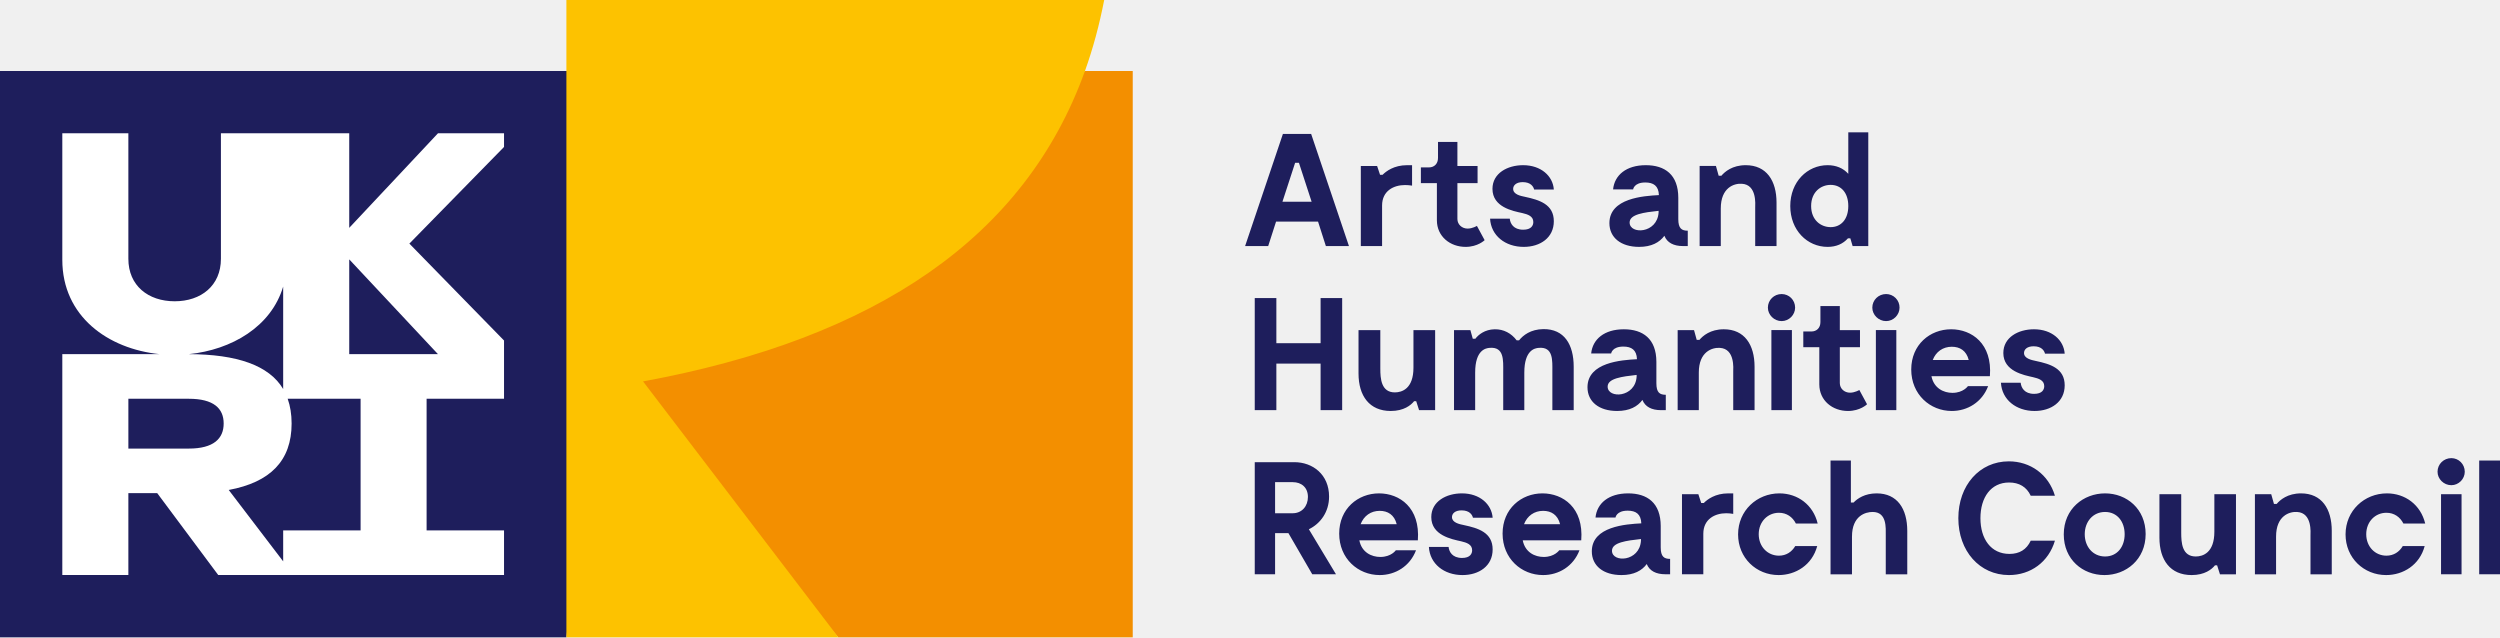
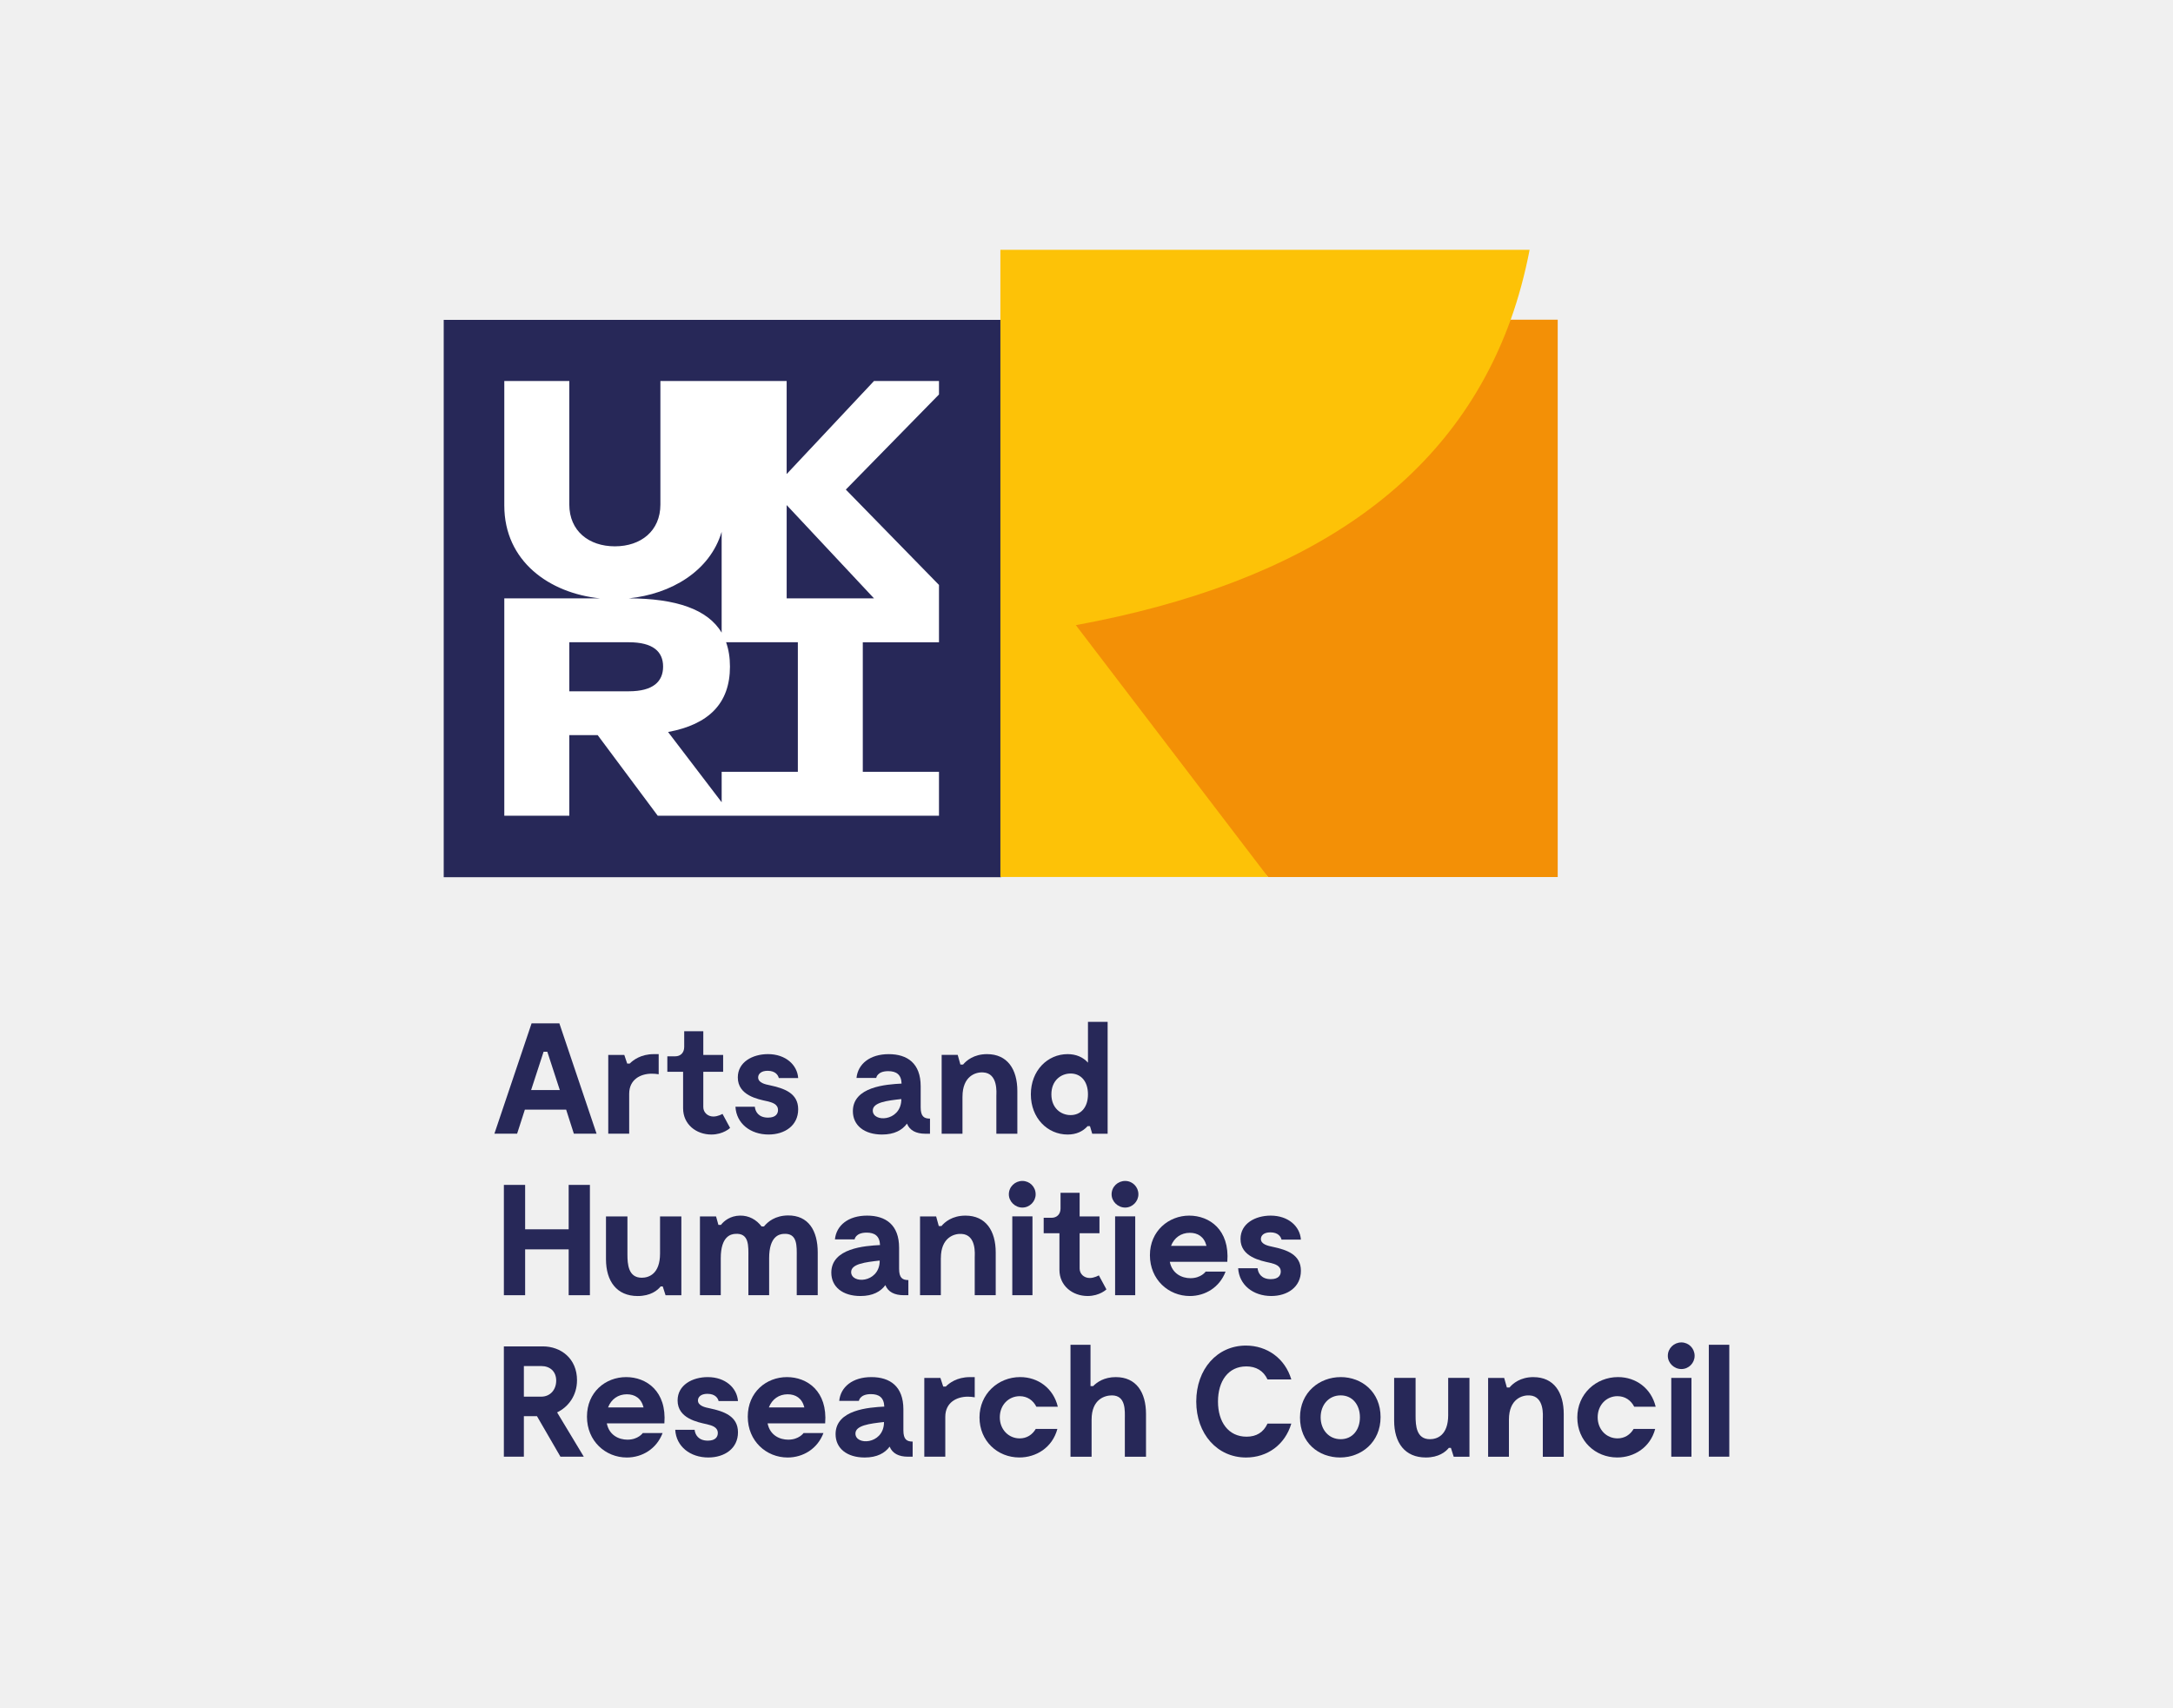
- <svg xmlns="http://www.w3.org/2000/svg" width="377.325" height="96.191">
-   <path d="M170.964 10.713h-7.21L92 57.566l34.527 38.625h44.437z" fill="#f38f00" />
-   <path d="M377.325 86.672h-3.14V69.508h3.14zm-5.803 0h-3.096V74.588h3.096zm-3.625-15.47c0-1.156.943-2.056 2.081-2.056 1.111 0 2.029.9 2.029 2.055 0 1.094-.918 2.029-2.029 2.029-1.138 0-2.081-.935-2.081-2.029m-7.762 15.594c-3.36 0-6.121-2.584-6.121-6.139 0-3.598 2.858-6.191 6.244-6.191 2.752 0 5.098 1.72 5.778 4.551h-3.29c-.512-.997-1.403-1.623-2.567-1.623-1.693 0-3.043 1.35-3.043 3.237 0 1.888 1.35 3.237 3.043 3.237 1.094 0 1.94-.556 2.47-1.446h3.307c-.767 2.875-3.263 4.374-5.821 4.374m-8.203-6.668v6.554h-3.21v-5.83c0-.415.29-3.458-2.029-3.581-1.138-.07-3.166.555-3.166 3.722v5.689h-3.193V74.588h2.46l.415 1.473h.406c.512-.608 1.65-1.596 3.678-1.596 3.122 0 4.64 2.328 4.64 5.662m-14.457-5.539v12.093h-2.416l-.433-1.359h-.317c-.485.609-1.552 1.473-3.528 1.473-3.22 0-4.86-2.267-4.86-5.653v-6.554h3.29v5.822c0 1.499.115 3.58 2.196 3.58 1.067 0 2.805-.555 2.805-3.722v-5.68Zm-16.802 6.042c0-1.887-1.111-3.36-2.955-3.36-1.834 0-3.069 1.473-3.069 3.36 0 1.888 1.235 3.36 3.07 3.36 1.843 0 2.954-1.472 2.954-3.36m-9.19.026c0-3.872 2.998-6.191 6.235-6.191 3.264 0 6.122 2.346 6.122 6.139 0 3.845-2.955 6.191-6.219 6.191-3.28 0-6.138-2.346-6.138-6.139m-1.332.944c-.962 3.237-3.67 5.195-6.942 5.195-4.418 0-7.638-3.625-7.638-8.582 0-4.957 3.193-8.582 7.62-8.582 3.238 0 5.998 1.958 6.96 5.195H306.5c-.626-1.35-1.764-2.002-3.263-2.002-2.752 0-4.33 2.25-4.33 5.39 0 3.14 1.596 5.388 4.383 5.388 1.5 0 2.584-.652 3.21-2.002zm-22.288-1.473v6.554h-3.246v-5.83c0-1.182.194-3.581-1.985-3.581-1.058 0-3.113.555-3.113 3.722v5.689h-3.237V69.508h3.07v6.342h.405c.582-.609 1.693-1.385 3.484-1.385 3.122 0 4.622 2.328 4.622 5.662m-19.422 6.668c-3.36 0-6.112-2.584-6.112-6.139 0-3.598 2.848-6.191 6.235-6.191 2.752 0 5.098 1.72 5.777 4.551h-3.29c-.502-.997-1.402-1.623-2.557-1.623-1.694 0-3.052 1.35-3.052 3.237 0 1.888 1.358 3.237 3.052 3.237 1.085 0 1.931-.556 2.46-1.447h3.317c-.776 2.876-3.264 4.375-5.83 4.375m-6.845-12.33v3.096a6.296 6.296 0 0 0-1.058-.097c-1.693 0-3.457.873-3.457 3.095v6.113h-3.22V74.588h2.47l.432 1.332h.388c.53-.538 1.72-1.455 3.696-1.455zM247.671 81.6v-.247c-2.197.247-4.375.512-4.375 1.773 0 1.835 4.18 1.685 4.375-1.526m4.4 2.752v2.32h-.722c-1.403 0-2.39-.503-2.805-1.544-.723.988-1.932 1.667-3.82 1.667-2.733 0-4.471-1.402-4.471-3.58 0-3.767 5.15-4.102 7.47-4.226-.052-1.402-.82-1.913-2.055-1.913-1.72 0-1.843 1.04-1.843 1.04h-3.016c.211-2.152 1.984-3.651 4.93-3.651 2.875 0 4.913 1.429 4.913 4.939v3.21c0 1.403.503 1.738 1.42 1.738m-22.05-5.239h5.442c-.362-1.429-1.35-2.011-2.567-2.011-1.323 0-2.39.75-2.875 2.011m8.635 2.443h-8.83c.362 1.835 1.862 2.505 3.167 2.505 1.65 0 2.346-1.014 2.346-1.014h3.052c-.917 2.416-3.122 3.748-5.495 3.748-3.263 0-6.112-2.487-6.112-6.262 0-3.749 2.831-6.068 6.015-6.068 3.096 0 6.245 2.152 5.857 7.091m-18.064-4.525c-1.014 0-1.446.503-1.446 1.015 0 .82 1.084 1.067 1.808 1.208 2.152.459 4.33 1.111 4.33 3.678 0 2.487-2.055 3.863-4.55 3.863-2.78 0-4.931-1.693-5.072-4.251h2.972c.07.723.556 1.667 2.029 1.667 1.234 0 1.526-.653 1.526-1.164 0-.891-.847-1.156-1.667-1.35-1.43-.317-4.499-.9-4.499-3.651 0-2.373 2.276-3.581 4.622-3.581 2.708 0 4.49 1.65 4.64 3.678h-2.973c-.097-.415-.485-1.112-1.72-1.112m-15.232 2.082h5.442c-.362-1.429-1.358-2.011-2.567-2.011-1.332 0-2.39.75-2.875 2.011m8.635 2.443h-8.83c.362 1.835 1.862 2.505 3.167 2.505 1.65 0 2.346-1.014 2.346-1.014h3.043c-.917 2.416-3.113 3.748-5.486 3.748-3.263 0-6.112-2.487-6.112-6.262 0-3.749 2.822-6.068 6.015-6.068 3.096 0 6.236 2.152 5.857 7.091m-21.548-4.092h2.664c1.376 0 2.293-1.059 2.293-2.461 0-1.403-.944-2.232-2.293-2.232h-2.664zm5.61 9.208-3.599-6.21h-2.01v6.21h-3.07V69.755h5.971c2.778 0 5.248 1.86 5.248 5.195 0 2.32-1.305 4.084-3.052 4.93l4.093 6.792zM306.94 52.265c-1.023 0-1.455.503-1.455 1.014 0 .82 1.085 1.058 1.817 1.208 2.152.459 4.322 1.112 4.322 3.67 0 2.496-2.055 3.872-4.543 3.872-2.778 0-4.93-1.694-5.08-4.26h2.981c.07.732.556 1.675 2.029 1.675 1.235 0 1.526-.652 1.526-1.164 0-.89-.847-1.155-1.676-1.35-1.42-.317-4.498-.9-4.498-3.65 0-2.374 2.275-3.582 4.621-3.582 2.708 0 4.499 1.64 4.64 3.678h-2.973c-.097-.414-.485-1.111-1.71-1.111m-15.233 2.072h5.433c-.361-1.428-1.35-2.002-2.558-2.002-1.331 0-2.399.75-2.875 2.002m8.626 2.444h-8.82c.362 1.834 1.861 2.513 3.166 2.513 1.641 0 2.338-1.014 2.338-1.014h3.051c-.917 2.417-3.113 3.749-5.486 3.749-3.263 0-6.12-2.488-6.12-6.263 0-3.748 2.83-6.068 6.023-6.068 3.096 0 6.236 2.152 5.848 7.083m-14.12 5.124h-3.088V49.813h3.087zm-3.626-15.47c0-1.165.944-2.055 2.082-2.055a2.03 2.03 0 0 1 2.028 2.055c0 1.085-.917 2.028-2.028 2.028-1.138 0-2.082-.943-2.082-2.028m-.794 14.58s-1.023 1.014-2.884 1.014c-2.32 0-4.322-1.57-4.322-4.014v-5.61h-2.416v-2.372h1.208c.82 0 1.376-.555 1.376-1.42v-2.416h2.928v3.625h3.043v2.584h-3.043v5.415c0 .82.67 1.447 1.544 1.447.723 0 1.402-.406 1.402-.406zm-11.342.89h-3.096V49.813h3.096zm-3.625-15.47c0-1.165.943-2.055 2.072-2.055 1.12 0 2.038.89 2.038 2.055 0 1.085-.917 2.028-2.038 2.028-1.129 0-2.072-.943-2.072-2.028m-2.011 8.917v6.553h-3.22v-5.821c0-.415.292-3.458-2.028-3.581-1.138-.07-3.167.556-3.167 3.722v5.68h-3.192V49.822h2.47l.405 1.473h.414c.512-.609 1.641-1.597 3.678-1.597 3.114 0 4.64 2.32 4.64 5.654m-17.8 1.482v-.247c-2.195.247-4.374.511-4.374 1.764 0 1.843 4.18 1.693 4.375-1.517m4.401 2.751v2.32h-.723c-1.402 0-2.39-.503-2.805-1.543-.723.987-1.931 1.667-3.819 1.667-2.734 0-4.472-1.403-4.472-3.581 0-3.767 5.151-4.11 7.47-4.234-.052-1.394-.82-1.905-2.054-1.905-1.72 0-1.844 1.04-1.844 1.04h-3.016c.212-2.151 1.984-3.65 4.93-3.65 2.876 0 4.913 1.428 4.913 4.93v3.219c0 1.402.503 1.737 1.42 1.737m-13.9-4.233v6.553h-3.22v-5.821c0-1.667.168-3.775-2.055-3.581-.582.044-2.178.317-2.178 3.722v5.68h-3.184v-5.821c0-1.667.167-3.775-2.055-3.581-.582.044-2.179.317-2.179 3.722v5.68h-3.193V49.822h2.47l.362 1.305h.388c.458-.609 1.428-1.402 2.919-1.429 1.358-.026 2.514.609 3.316 1.667h.362c.609-.75 1.72-1.667 3.678-1.693 3.14-.027 4.569 2.32 4.569 5.68m-20.913-5.53v12.083h-2.425l-.432-1.35h-.318c-.476.6-1.543 1.474-3.528 1.474-3.21 0-4.86-2.276-4.86-5.654v-6.553h3.29v5.82c0 1.5.124 3.582 2.196 3.582 1.068 0 2.805-.556 2.805-3.722v-5.68zm-14.032-4.834v16.917h-3.255v-7.03h-6.677v7.03h-3.263V44.988h3.263v6.81h6.677v-6.81zm76.39-13.891c0-2.011-1.094-3.193-2.664-3.193-1.472 0-2.945 1.067-2.945 3.193 0 2.125 1.473 3.184 2.945 3.184 1.57 0 2.664-1.182 2.664-3.184m3.017-11.122v17.163h-2.364l-.344-1.164h-.362c-.75.83-1.764 1.288-3.07 1.288-3.069 0-5.635-2.514-5.635-6.165 0-3.652 2.566-6.166 5.636-6.166 1.261 0 2.346.433 3.122 1.306v-6.262zm-13.848 10.61v6.553h-3.22v-5.83c0-.405.292-3.457-2.028-3.572-1.138-.08-3.166.556-3.166 3.722v5.68h-3.193V25.046h2.46l.415 1.482h.406c.512-.609 1.65-1.597 3.678-1.597 3.122 0 4.648 2.32 4.648 5.654m-17.799 1.473v-.238c-2.196.238-4.374.511-4.374 1.764 0 1.834 4.18 1.693 4.374-1.526m4.401 2.76v2.32h-.732c-1.393 0-2.39-.511-2.796-1.552-.732.997-1.94 1.676-3.819 1.676-2.734 0-4.48-1.403-4.48-3.581 0-3.775 5.15-4.11 7.47-4.234-.044-1.402-.82-1.905-2.055-1.905-1.71 0-1.834 1.04-1.834 1.04h-3.026c.22-2.151 1.985-3.65 4.94-3.65 2.875 0 4.904 1.42 4.904 4.93v3.22c0 1.402.511 1.737 1.428 1.737m-24.907-7.33c-1.015 0-1.447.512-1.447 1.015 0 .829 1.085 1.067 1.808 1.208 2.152.467 4.33 1.12 4.33 3.678 0 2.496-2.054 3.872-4.541 3.872-2.788 0-4.94-1.694-5.08-4.26h2.972c.07.732.555 1.667 2.028 1.667 1.235 0 1.526-.653 1.526-1.156 0-.9-.847-1.164-1.667-1.358-1.429-.309-4.498-.89-4.498-3.651 0-2.364 2.275-3.573 4.622-3.573 2.707 0 4.498 1.641 4.639 3.67h-2.972c-.098-.406-.486-1.112-1.72-1.112m-5.751 8.759s-1.023 1.014-2.875 1.014c-2.329 0-4.331-1.57-4.331-4.013v-5.61h-2.417v-2.372h1.209c.82 0 1.376-.556 1.376-1.43v-2.416h2.928v3.634h3.043v2.584h-3.043v5.416c0 .82.679 1.446 1.543 1.446.724 0 1.403-.406 1.403-.406zM213.123 24.93v3.087a6.553 6.553 0 0 0-1.068-.088c-1.693 0-3.457.865-3.457 3.087v6.121h-3.21V25.055h2.46l.441 1.323h.388c.53-.53 1.711-1.447 3.696-1.447zm-15.162 5.513-1.914-5.874h-.573l-1.914 5.874zm5.636 6.694h-3.484l-1.182-3.695h-6.333l-1.19 3.695h-3.484l5.706-16.925h4.26zM85.486 96.191H0V10.713h95z" fill="#1e1e5c" />
-   <path d="M66.103 53.452H52.71V39.147ZM54.425 80.055H42.74v4.67L34.52 73.95c6.255-1.159 9.493-4.397 9.493-10.032 0-1.389-.204-2.628-.593-3.733h11.005zm-35.05-19.87h9.12c3.743 0 5.264 1.45 5.264 3.733 0 2.282-1.521 3.786-5.264 3.786h-9.12Zm23.364-16.933v15.464c-2.123-3.583-7.007-5.246-14.244-5.264 6.459-.654 12.439-4.14 14.244-10.2m33.334-23.134h-9.97L52.71 34.388v-14.27H33.344v18.94c0 4.061-3 6.414-6.98 6.414-3.99 0-6.99-2.353-6.99-6.413V20.118h-9.97v19.09c0 8.547 6.9 13.448 14.686 14.244H9.404v33.335h9.97v-12.36h4.353l9.21 12.36h43.136v-6.733H64.387v-19.87h11.686v-8.793L61.786 36.767 76.073 22.18Zm0 0" fill="#fff" />
-   <path d="M163.754 10.713c1.212-3.388 2.176-6.962 2.902-10.713h-81.17v96.191h41.05L97.057 57.566c35.228-6.485 57.672-21.763 66.696-46.853" fill="#fdc200" />
+ <svg xmlns="http://www.w3.org/2000/svg" id="Capa_1" data-name="Capa 1" viewBox="0 0 1374.59 1080">
+   <defs>
+     <style>
+       .cls-1 {
+         fill: #fff;
+       }
+ 
+       .cls-2 {
+         fill: #f39006;
+       }
+ 
+       .cls-3 {
+         fill: #fdc207;
+       }
+ 
+       .cls-4 {
+         fill: #272858;
+       }
+     </style>
+   </defs>
+   <path class="cls-2" d="m985.37,202.22h-29.74l-295.94,193.24,142.4,159.31h183.28V202.22Z" />
+   <path class="cls-4" d="m633.26,554.89h-352.58V202.34h391.82l-39.24,352.55Z" />
+   <path class="cls-1" d="m552.87,378.5h-55.24v-59l55.24,59Zm-48.17,109.72h-48.19v19.26l-33.9-44.44c25.8-4.78,39.15-18.14,39.15-41.38,0-5.73-.84-10.84-2.45-15.4h45.39v81.95Zm-144.56-81.95h37.61c15.44,0,21.71,5.98,21.71,15.4s-6.27,15.62-21.71,15.62h-37.61v-31.01Zm96.36-69.84v63.78c-8.76-14.78-28.9-21.64-58.75-21.71,26.64-2.7,51.3-17.08,58.75-42.07m137.48-95.41h-41.12l-55.24,58.86v-58.86h-79.87v78.12c0,16.75-12.37,26.45-28.79,26.45s-28.83-9.7-28.83-26.45v-78.12h-41.12v78.74c0,35.25,28.46,55.47,60.57,58.75h-60.57v137.49h41.12v-50.98h17.95l37.99,50.98h177.91v-27.77h-48.2v-81.95h48.2v-36.27l-58.93-60.32,58.93-60.16v-8.5Z" />
+   <path class="cls-3" d="m955.63,202.22c5-13.97,8.97-28.71,11.97-44.19h-334.78v396.73h169.31l-121.58-159.31c145.3-26.75,237.86-89.76,275.08-193.24" />
+   <g>
+     <rect class="cls-4" x="1080.96" y="850.66" width="12.95" height="70.79" />
+     <rect class="cls-4" x="1057.21" y="871.62" width="12.77" height="49.84" />
+     <path class="cls-4" d="m1063.61,849.17c-4.69,0-8.58,3.71-8.58,8.48,0,4.51,3.89,8.37,8.58,8.37s8.37-3.85,8.37-8.37c0-4.76-3.79-8.48-8.37-8.48Z" />
+     <path class="cls-4" d="m1023.19,883.18c4.8,0,8.48,2.58,10.59,6.69h13.57c-2.8-11.68-12.48-18.77-23.83-18.77-13.97,0-25.75,10.69-25.75,25.53s11.39,25.32,25.25,25.32c10.55,0,20.85-6.18,24.01-18.04h-13.64c-2.19,3.67-5.68,5.96-10.19,5.96-6.98,0-12.55-5.56-12.55-13.35s5.57-13.35,12.55-13.35Z" />
+     <path class="cls-4" d="m970.05,871.11c-8.37,0-13.06,4.07-15.17,6.58h-1.67l-1.71-6.07h-10.15v49.88h13.17v-23.46c0-13.06,8.36-15.64,13.06-15.35,9.56.51,8.37,13.06,8.37,14.77v24.05h13.24v-27.03h0c0-13.75-6.26-23.35-19.14-23.35Z" />
+     <path class="cls-4" d="m916.1,895.04c0,13.06-7.17,15.35-11.57,15.35-8.58,0-9.06-8.58-9.06-14.77v-24.01h-13.57v27.03c0,13.97,6.76,23.32,20.04,23.32,8.15,0,12.55-3.56,14.55-6.08h1.31l1.79,5.6h9.96v-49.88h-13.46v23.43Z" />
+     <path class="cls-4" d="m848.07,871.11c-13.35,0-25.72,9.56-25.72,25.53s11.79,25.32,25.32,25.32,25.65-9.68,25.65-25.54-11.79-25.32-25.25-25.32Zm0,39.28c-7.57,0-12.66-6.07-12.66-13.86s5.09-13.86,12.66-13.86,12.19,6.08,12.19,13.86-4.58,13.86-12.18,13.86Z" />
+     <path class="cls-4" d="m788.34,864.34c6.18,0,10.87,2.69,13.46,8.26h15.06c-3.97-13.35-15.35-21.43-28.71-21.43-18.26,0-31.43,14.95-31.43,35.4s13.28,35.4,31.5,35.4c13.5,0,24.66-8.08,28.63-21.43h-15.06c-2.58,5.57-7.05,8.26-13.24,8.26-11.49,0-18.08-9.27-18.08-22.22s6.51-22.23,17.86-22.23Z" />
+     <path class="cls-4" d="m705.87,871.11c-7.39,0-11.97,3.2-14.37,5.71h-1.67v-26.16h-12.66v70.83h13.35v-23.46c0-13.06,8.47-15.35,12.84-15.35,8.99,0,8.19,9.9,8.19,14.77v24.05h13.39v-27.03h0c0-13.75-6.19-23.35-19.06-23.35Z" />
+     <path class="cls-4" d="m645.05,883.18c4.76,0,8.47,2.58,10.54,6.69h13.57c-2.8-11.68-12.48-18.77-23.83-18.77-13.97,0-25.72,10.69-25.72,25.53s11.35,25.32,25.21,25.32c10.58,0,20.85-6.18,24.05-18.04h-13.68c-2.18,3.67-5.67,5.97-10.15,5.97-6.99,0-12.59-5.56-12.59-13.35s5.6-13.35,12.59-13.35Z" />
+     <path class="cls-4" d="m598.26,877.11h-1.6l-1.78-5.49h-10.19v49.84h13.28v-25.21c0-9.16,7.27-12.76,14.26-12.76,1.46.01,2.92.14,4.36.4v-12.77h-3.09c-8.15,0-13.06,3.78-15.25,6Z" />
+     <path class="cls-4" d="m571.46,904.72v-13.24c0-14.48-8.41-20.37-20.26-20.37s-19.46,6.18-20.33,15.06h12.44s.51-4.29,7.6-4.29c5.09,0,8.26,2.11,8.47,7.89-9.57.51-30.81,1.89-30.81,17.43,0,8.98,7.17,14.77,18.44,14.77,7.79,0,12.77-2.8,15.76-6.88,1.71,4.29,5.78,6.37,11.57,6.37h2.98v-9.57h0c-3.78,0-5.86-1.38-5.86-7.17Zm-12.29-4.18c-.8,13.24-18.04,13.86-18.04,6.29,0-5.2,8.98-6.29,18.04-7.31v1.02Z" />
+     <path class="cls-4" d="m497.83,871.11c-13.13,0-24.81,9.56-24.81,25.03s11.75,25.83,25.21,25.83c9.79,0,18.88-5.49,22.66-15.46h-12.59s-2.87,4.18-9.68,4.18c-5.38,0-11.57-2.76-13.06-10.33h36.42c1.6-20.37-11.39-29.25-24.16-29.25Zm-11.46,19.17c2-5.2,6.4-8.3,11.86-8.3,5.02,0,9.09,2.4,10.59,8.3h-22.44Z" />
+     <path class="cls-4" d="m447.48,881.69c5.09,0,6.69,2.87,7.09,4.59h12.26c-.62-8.36-7.97-15.17-19.14-15.17-9.68,0-19.06,4.98-19.06,14.77,0,11.35,12.66,13.75,18.56,15.06,3.38.8,6.88,1.89,6.88,5.57,0,2.11-1.2,4.8-6.3,4.8-6.07,0-8.08-3.89-8.37-6.88h-12.26c.58,10.55,9.45,17.53,20.92,17.53,10.29,0,18.77-5.68,18.77-15.93s-8.98-13.28-17.86-15.17c-2.98-.58-7.46-1.6-7.46-4.98,0-2.11,1.78-4.19,5.96-4.19Z" />
+     <path class="cls-4" d="m396.11,871.11c-13.17,0-24.81,9.56-24.81,25.03s11.75,25.83,25.21,25.83c9.79,0,18.84-5.49,22.63-15.46h-12.55s-2.87,4.18-9.68,4.18c-5.38,0-11.57-2.76-13.06-10.33h36.42c1.56-20.37-11.39-29.25-24.16-29.25Zm-11.46,19.17c2-5.2,6.36-8.3,11.86-8.3,4.99,0,9.09,2.4,10.59,8.3h-22.44Z" />
+     <path class="cls-4" d="m365.01,873.11c0-13.75-10.19-21.43-21.65-21.43h-24.63v69.77h12.66v-25.61h8.29l14.84,25.61h14.77l-16.88-28.01c7.21-3.49,12.59-10.77,12.59-20.33Zm-22.63,10.37h-10.99v-19.36h10.99c5.56,0,9.46,3.42,9.46,9.21s-3.78,10.15-9.46,10.15Z" />
+     <path class="cls-4" d="m805.1,788.71c-3.02-.62-7.49-1.6-7.49-4.98,0-2.11,1.78-4.18,6-4.18h0c5.05,0,6.65,2.88,7.05,4.58h12.26c-.58-8.4-7.97-15.17-19.14-15.17-9.68,0-19.06,4.98-19.06,14.77,0,11.34,12.7,13.75,18.55,15.05,3.42.8,6.91,1.9,6.91,5.57,0,2.11-1.2,4.8-6.29,4.8-6.08,0-8.08-3.89-8.37-6.91h-12.29c.62,10.58,9.49,17.57,20.95,17.57,10.26,0,18.74-5.68,18.74-15.97s-8.95-13.24-17.82-15.14Z" />
+     <path class="cls-4" d="m775.27,804.36h-12.58s-2.88,4.18-9.64,4.18c-5.38,0-11.56-2.8-13.06-10.37h36.38c1.6-20.34-11.35-29.21-24.12-29.21s-24.84,9.57-24.84,25.03,11.78,25.83,25.24,25.83c9.79,0,18.84-5.49,22.63-15.46Zm-22.63-24.52c4.98,0,9.06,2.37,10.55,8.26h-22.41c1.96-5.17,6.37-8.26,11.86-8.26Z" />
+     <rect class="cls-4" x="705.39" y="769.43" width="12.73" height="49.87" />
+     <path class="cls-4" d="m711.76,763.87c4.58,0,8.36-3.89,8.36-8.37v-.09c0-4.62-3.74-8.38-8.36-8.38-4.69,0-8.59,3.67-8.59,8.47,0,4.47,3.89,8.37,8.59,8.37Z" />
+     <path class="cls-4" d="m699.9,815.63l-4.8-8.88s-2.8,1.67-5.78,1.67c-3.6,0-6.37-2.59-6.37-5.97v-22.33h12.55v-10.66h-12.55v-14.95h-12.08v9.96c0,3.57-2.29,5.86-5.68,5.86h-4.98v9.78h9.96v23.14c0,10.08,8.26,16.56,17.82,16.56,7.68,0,11.9-4.18,11.9-4.18Z" />
+     <rect class="cls-4" x="640.35" y="769.43" width="12.77" height="49.87" />
+     <path class="cls-4" d="m638.17,755.5c0,4.47,3.89,8.37,8.55,8.37s8.41-3.89,8.41-8.37c0-4.81-3.79-8.47-8.41-8.47s-8.55,3.67-8.55,8.47Z" />
+     <path class="cls-4" d="m595.17,795.88c0-13.06,8.37-15.64,13.06-15.35,9.57.51,8.36,13.06,8.36,14.77v24.01h13.28v-27.03c0-13.75-6.29-23.32-19.14-23.32-8.4,0-13.06,4.07-15.17,6.59h-1.71l-1.67-6.08h-10.19v49.84h13.16v-23.43Z" />
+     <path class="cls-4" d="m525.87,805.05c0,8.98,7.17,14.77,18.44,14.77,7.79,0,12.77-2.81,15.75-6.88,1.71,4.29,5.79,6.36,11.57,6.36h2.98v-9.57h0c-3.78,0-5.86-1.38-5.86-7.16v-13.28c0-14.44-8.4-20.33-20.26-20.33s-19.46,6.18-20.33,15.05h12.44s.51-4.29,7.61-4.29c5.09,0,8.26,2.11,8.47,7.86-9.56.51-30.81,1.93-30.81,17.46Zm30.59-7.67v1.02h0c-.81,13.24-18.04,13.86-18.04,6.26,0-5.17,8.99-6.26,18.04-7.27Z" />
+     <path class="cls-4" d="m473.41,795.3v24.01h13.13v-23.43c0-14.04,6.58-15.17,8.98-15.35,9.17-.8,8.48,7.89,8.48,14.77v24.01h13.28v-27.03c0-13.86-5.89-23.54-18.85-23.43-8.08.11-12.66,3.89-15.17,6.98h-1.49c-3.31-4.36-8.08-6.98-13.68-6.88-6.15.11-10.15,3.38-12.04,5.89h-1.6l-1.49-5.38h-10.19v49.84h13.17v-23.43c0-14.04,6.59-15.17,8.99-15.35,9.17-.8,8.48,7.89,8.48,14.77Z" />
+     <path class="cls-4" d="m431.03,769.47h-13.5v23.43c0,13.06-7.17,15.35-11.57,15.35-8.54,0-9.06-8.59-9.06-14.77v-24h-13.57v27.03c0,13.93,6.8,23.32,20.04,23.32,8.19,0,12.59-3.6,14.55-6.08h1.31l1.78,5.57h10v-49.84Z" />
+     <polygon class="cls-4" points="332.19 790.31 359.73 790.31 359.73 819.31 373.16 819.31 373.16 749.53 359.73 749.53 359.73 777.62 332.19 777.62 332.19 749.53 318.74 749.53 318.74 819.31 332.19 819.31 332.19 790.31" />
+     <path class="cls-4" d="m675.34,717.67c5.39,0,9.57-1.89,12.66-5.31h1.49l1.42,4.8h9.75v-70.79h-12.44v25.83c-3.2-3.6-7.67-5.39-12.88-5.39-12.66,0-23.25,10.37-23.25,25.43s10.58,25.43,23.24,25.43Zm1.89-38.6c6.47,0,10.99,4.88,10.99,13.17s-4.51,13.13-10.99,13.13c-6.07,0-12.15-4.37-12.15-13.13s6.07-13.17,12.15-13.17Z" />
+     <path class="cls-4" d="m608.85,693.73c0-13.06,8.36-15.68,13.06-15.35,9.57.47,8.36,13.06,8.36,14.73v24.05h13.28v-27.03c0-13.75-6.29-23.32-19.17-23.32-8.36,0-13.06,4.08-15.17,6.59h-1.68l-1.71-6.11h-10.15v49.87h13.17v-23.43Z" />
+     <path class="cls-4" d="m539.51,702.9c0,8.98,7.2,14.77,18.48,14.77,7.75,0,12.73-2.8,15.75-6.91,1.67,4.29,5.79,6.4,11.53,6.4h3.02v-9.56c-3.78,0-5.89-1.38-5.89-7.17v-13.28c0-14.48-8.37-20.33-20.23-20.33s-19.47,6.18-20.37,15.05h12.48s.51-4.29,7.56-4.29c5.1,0,8.3,2.08,8.48,7.86-9.57.51-30.81,1.89-30.81,17.46Zm30.63-7.67v.98c-.8,13.28-18.04,13.86-18.04,6.29,0-5.17,8.98-6.29,18.04-7.27Z" />
+     <path class="cls-4" d="m485.85,706.97c-6.08,0-8.08-3.86-8.36-6.88h-12.26c.58,10.58,9.45,17.57,20.95,17.57,10.26,0,18.73-5.68,18.73-15.97s-8.98-13.24-17.86-15.17c-2.98-.58-7.46-1.56-7.46-4.98,0-2.08,1.78-4.19,5.97-4.19,5.09,0,6.69,2.91,7.09,4.59h12.26c-.58-8.37-7.97-15.14-19.13-15.14-9.68,0-19.06,4.99-19.06,14.74,0,11.39,12.66,13.78,18.55,15.06,3.38.8,6.88,1.89,6.88,5.6,0,2.07-1.2,4.77-6.29,4.77Z" />
+     <path class="cls-4" d="m432.12,701.12c0,10.08,8.26,16.55,17.86,16.55,7.64,0,11.86-4.18,11.86-4.18l-4.8-8.88s-2.8,1.67-5.79,1.67c-3.56,0-6.36-2.58-6.36-5.96v-22.34h12.55v-10.66h-12.55v-14.99h-12.08v9.96c0,3.6-2.29,5.9-5.68,5.9h-4.99v9.78h9.97v23.14Z" />
+     <path class="cls-4" d="m398.01,691.91c0-9.16,7.28-12.73,14.26-12.73,1.48,0,2.95.12,4.4.36v-12.73h-3.09c-8.19,0-13.06,3.79-15.24,5.97h-1.6l-1.82-5.46h-10.15v49.83h13.24v-25.25Z" />
+     <path class="cls-4" d="m332.01,701.91h26.12l4.88,15.24h14.37l-23.54-69.81h-17.57l-23.53,69.81h14.37l4.91-15.24Zm11.86-36.6h2.36l7.89,24.23h-18.15l7.89-24.23Z" />
+   </g>
</svg>
